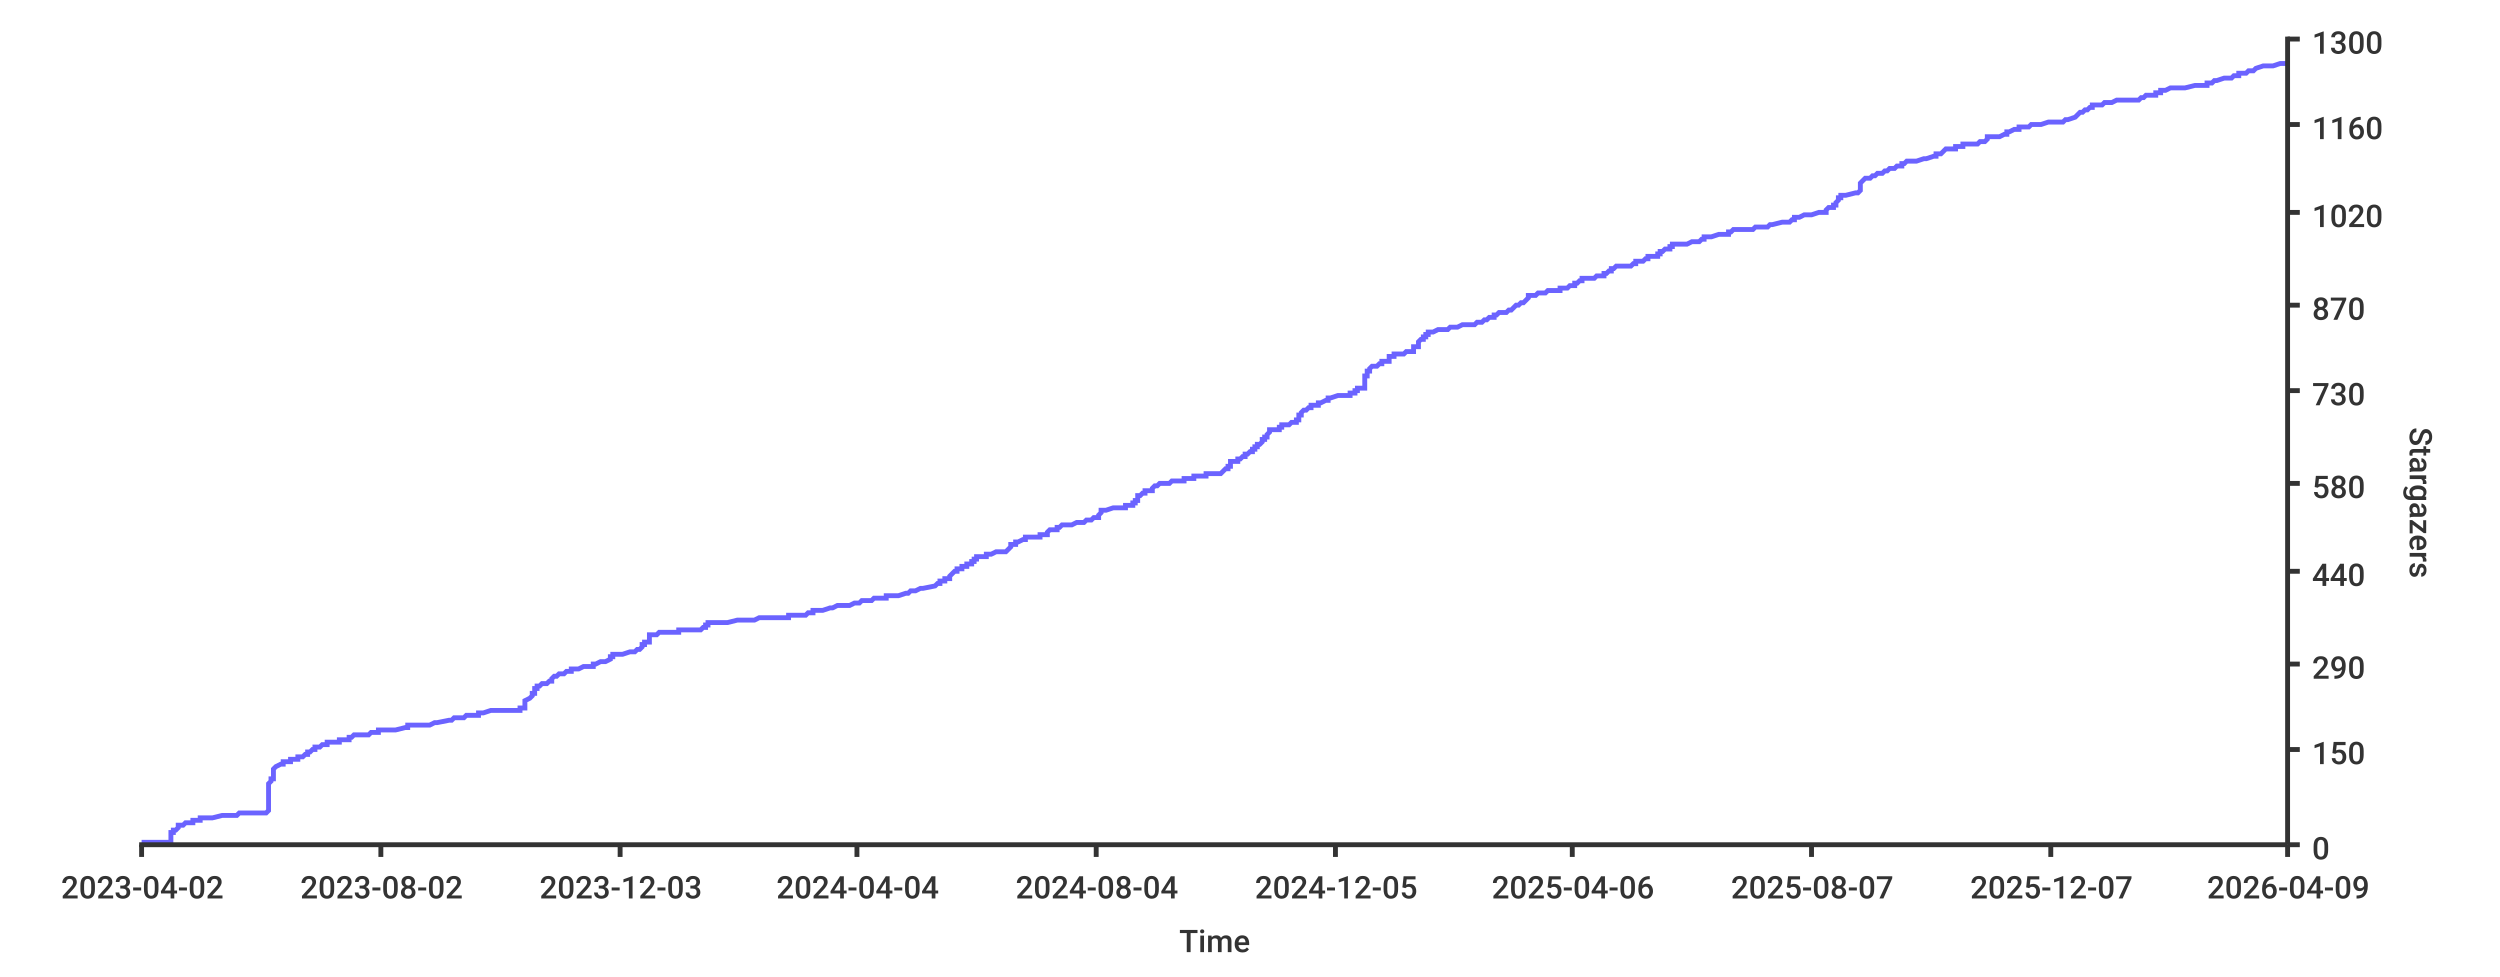
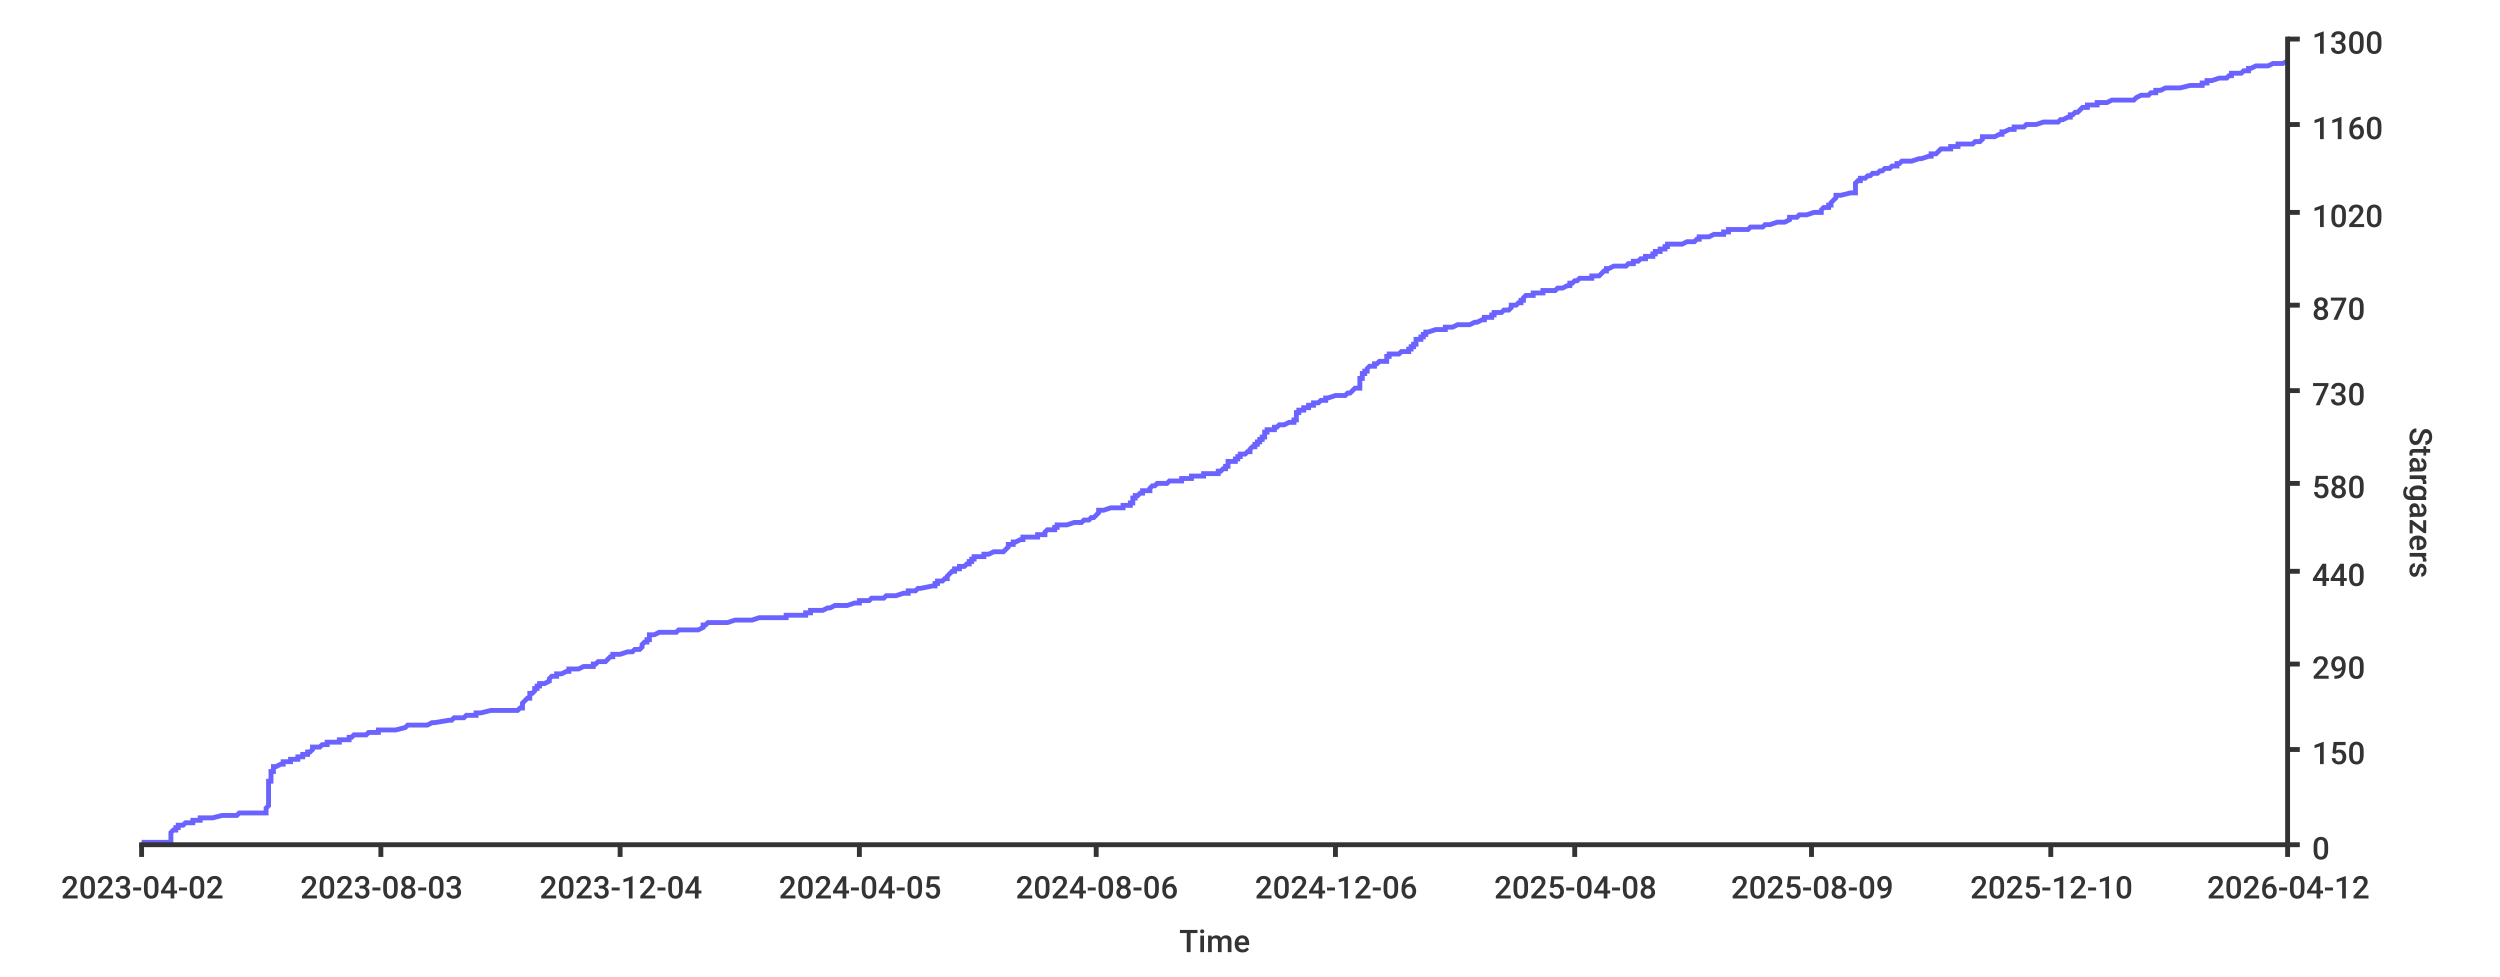
- <svg xmlns="http://www.w3.org/2000/svg" height="400px" width="1024px">
+ <svg xmlns="http://www.w3.org/2000/svg" width="1024px" height="400px">
  <style type="text/css">
path { fill: none; stroke: rgb(51,51,51); }
path.series { stroke: #6b63ff; }
rect.background { fill: rgb(255,255,255); stroke: none; }

text {
	stroke-width: 0;
	stroke: none;
	fill: rgba(51,51,51,1.0);
	font-size: 12.8px;
	font-family: 'Roboto Medium', sans-serif;
}
</style>
-   <rect x="0" y="0" width="1024px" height="400px" class="background" rx="8" />
-   <path stroke-width="2" class="series" d="M 58 345 L 60 345 L 70 345 L 70 344 L 70 344 L 70 344 L 70 344 L 70 343 L 70 343 L 70 343 L 70 343 L 70 342 L 70 342 L 70 342 L 70 342 L 70 341 L 70 341 L 71 341 L 71 341 L 71 340 L 71 340 L 71 340 L 72 340 L 73 339 L 73 339 L 73 339 L 73 339 L 73 338 L 75 338 L 75 338 L 75 338 L 76 337 L 79 337 L 79 337 L 79 337 L 79 336 L 79 336 L 81 336 L 82 336 L 82 335 L 84 335 L 86 335 L 87 335 L 91 334 L 93 334 L 95 334 L 97 334 L 98 333 L 108 333 L 108 333 L 109 333 L 110 332 L 110 332 L 110 332 L 110 332 L 110 331 L 110 331 L 110 331 L 110 331 L 110 330 L 110 330 L 110 330 L 110 330 L 110 329 L 110 329 L 110 329 L 110 328 L 110 328 L 110 328 L 110 328 L 110 327 L 110 327 L 110 327 L 110 327 L 110 326 L 110 326 L 110 326 L 110 326 L 110 325 L 110 325 L 110 325 L 110 325 L 110 324 L 110 324 L 110 324 L 110 324 L 110 323 L 110 323 L 110 323 L 110 323 L 110 322 L 110 322 L 110 322 L 110 322 L 110 321 L 110 321 L 110 321 L 110 321 L 111 320 L 111 320 L 111 320 L 111 320 L 111 319 L 111 319 L 112 319 L 112 319 L 112 318 L 112 318 L 112 318 L 112 318 L 112 317 L 112 317 L 112 317 L 112 317 L 112 316 L 112 316 L 112 316 L 112 316 L 112 315 L 112 315 L 112 315 L 112 315 L 113 314 L 113 314 L 113 314 L 113 314 L 115 313 L 115 313 L 115 313 L 116 313 L 116 312 L 117 312 L 119 312 L 119 311 L 120 311 L 121 311 L 122 311 L 122 310 L 122 310 L 124 310 L 124 310 L 125 309 L 125 309 L 126 309 L 126 309 L 126 308 L 126 308 L 126 308 L 127 308 L 128 307 L 128 307 L 128 307 L 129 307 L 129 306 L 129 306 L 130 306 L 131 306 L 132 305 L 133 305 L 133 305 L 134 305 L 134 304 L 134 304 L 135 304 L 139 304 L 139 303 L 140 303 L 143 303 L 143 303 L 143 302 L 144 302 L 144 302 L 144 302 L 145 301 L 146 301 L 146 301 L 151 301 L 152 300 L 153 300 L 154 300 L 155 300 L 155 299 L 156 299 L 159 299 L 162 299 L 166 298 L 167 298 L 167 298 L 167 298 L 167 297 L 173 297 L 176 297 L 176 297 L 178 296 L 178 296 L 179 296 L 184 295 L 184 295 L 185 295 L 185 295 L 186 294 L 188 294 L 189 294 L 190 294 L 191 293 L 195 293 L 195 293 L 196 293 L 196 292 L 196 292 L 196 292 L 198 292 L 201 291 L 208 291 L 211 291 L 213 291 L 213 290 L 215 290 L 215 290 L 215 290 L 215 289 L 215 289 L 215 289 L 215 289 L 215 288 L 215 288 L 215 288 L 215 288 L 215 287 L 215 287 L 215 287 L 215 287 L 217 286 L 217 286 L 217 286 L 217 286 L 218 285 L 218 285 L 218 285 L 218 285 L 218 284 L 218 284 L 218 284 L 219 284 L 219 283 L 219 283 L 219 283 L 219 283 L 219 282 L 220 282 L 220 282 L 220 282 L 220 281 L 221 281 L 221 281 L 221 281 L 222 280 L 222 280 L 223 280 L 224 280 L 225 279 L 225 279 L 226 279 L 226 278 L 226 278 L 226 278 L 226 278 L 227 277 L 227 277 L 228 277 L 228 277 L 229 276 L 230 276 L 231 276 L 231 276 L 232 275 L 233 275 L 233 275 L 234 275 L 234 274 L 236 274 L 237 274 L 237 274 L 239 273 L 240 273 L 243 273 L 243 273 L 243 272 L 244 272 L 244 272 L 244 272 L 246 271 L 247 271 L 248 271 L 248 271 L 250 270 L 250 270 L 250 270 L 250 270 L 250 269 L 250 269 L 251 269 L 251 269 L 251 268 L 251 268 L 252 268 L 255 268 L 258 267 L 258 267 L 258 267 L 260 267 L 261 266 L 261 266 L 262 266 L 262 266 L 263 265 L 263 265 L 263 265 L 263 265 L 263 264 L 263 264 L 264 264 L 264 264 L 264 263 L 266 263 L 266 263 L 266 262 L 266 262 L 266 262 L 266 262 L 266 261 L 266 261 L 266 261 L 266 261 L 266 260 L 266 260 L 266 260 L 269 260 L 270 259 L 270 259 L 271 259 L 278 259 L 278 258 L 280 258 L 282 258 L 287 258 L 288 257 L 288 257 L 289 257 L 289 257 L 289 256 L 289 256 L 289 256 L 290 256 L 290 255 L 295 255 L 297 255 L 298 255 L 302 254 L 305 254 L 307 254 L 309 254 L 311 253 L 311 253 L 317 253 L 323 253 L 323 252 L 327 252 L 327 252 L 330 252 L 331 251 L 333 251 L 333 251 L 333 251 L 333 250 L 335 250 L 336 250 L 337 250 L 340 249 L 340 249 L 341 249 L 341 249 L 343 248 L 345 248 L 345 248 L 348 248 L 350 247 L 351 247 L 352 247 L 352 247 L 353 246 L 355 246 L 357 246 L 358 245 L 360 245 L 360 245 L 363 245 L 363 244 L 365 244 L 368 244 L 368 244 L 371 243 L 371 243 L 371 243 L 372 243 L 373 242 L 374 242 L 374 242 L 375 242 L 377 241 L 378 241 L 378 241 L 378 241 L 383 240 L 383 240 L 383 240 L 383 240 L 384 239 L 384 239 L 384 239 L 385 239 L 385 238 L 386 238 L 386 238 L 387 238 L 387 237 L 388 237 L 388 237 L 389 237 L 389 236 L 389 236 L 389 236 L 389 236 L 390 235 L 390 235 L 390 235 L 390 235 L 391 234 L 392 234 L 392 234 L 392 234 L 392 233 L 393 233 L 393 233 L 394 233 L 394 232 L 395 232 L 395 232 L 396 232 L 396 231 L 397 231 L 398 231 L 398 231 L 398 230 L 399 230 L 399 230 L 399 229 L 399 229 L 399 229 L 400 229 L 400 228 L 402 228 L 403 228 L 404 228 L 404 227 L 405 227 L 406 227 L 406 227 L 408 226 L 409 226 L 411 226 L 412 226 L 413 225 L 413 225 L 413 225 L 413 225 L 414 224 L 414 224 L 414 224 L 414 224 L 414 223 L 415 223 L 415 223 L 416 223 L 416 222 L 416 222 L 417 222 L 417 222 L 419 221 L 419 221 L 419 221 L 420 221 L 420 220 L 422 220 L 426 220 L 426 220 L 426 219 L 426 219 L 427 219 L 429 219 L 429 218 L 429 218 L 429 218 L 429 218 L 430 217 L 432 217 L 433 217 L 433 217 L 433 216 L 434 216 L 434 216 L 434 216 L 435 215 L 436 215 L 439 215 L 439 215 L 441 214 L 441 214 L 442 214 L 444 214 L 445 213 L 446 213 L 447 213 L 448 212 L 449 212 L 449 212 L 450 212 L 450 211 L 450 211 L 450 211 L 450 211 L 451 210 L 451 210 L 451 210 L 451 210 L 451 209 L 452 209 L 453 209 L 453 209 L 456 208 L 456 208 L 459 208 L 461 208 L 461 207 L 461 207 L 462 207 L 464 207 L 464 206 L 464 206 L 465 206 L 465 206 L 465 205 L 465 205 L 465 205 L 466 205 L 466 204 L 466 204 L 466 204 L 466 204 L 466 203 L 466 203 L 467 203 L 467 203 L 468 202 L 468 202 L 469 202 L 469 202 L 469 201 L 469 201 L 470 201 L 472 201 L 472 200 L 472 200 L 472 200 L 472 200 L 473 199 L 473 199 L 473 199 L 474 199 L 475 198 L 477 198 L 479 198 L 479 198 L 480 197 L 482 197 L 485 197 L 485 196 L 487 196 L 489 196 L 489 196 L 489 195 L 493 195 L 493 195 L 494 195 L 494 194 L 494 194 L 500 194 L 500 194 L 501 193 L 501 193 L 501 193 L 501 193 L 502 192 L 502 192 L 502 192 L 503 192 L 503 191 L 503 191 L 504 191 L 504 191 L 504 190 L 504 190 L 504 190 L 504 190 L 504 189 L 505 189 L 506 189 L 507 189 L 507 188 L 507 188 L 508 188 L 508 188 L 509 187 L 509 187 L 510 187 L 510 187 L 510 186 L 510 186 L 511 186 L 511 186 L 512 185 L 512 185 L 513 185 L 513 185 L 513 184 L 513 184 L 514 184 L 514 184 L 514 183 L 514 183 L 514 183 L 515 183 L 515 182 L 516 182 L 516 182 L 516 182 L 517 181 L 517 181 L 517 181 L 517 181 L 517 180 L 517 180 L 518 180 L 518 179 L 518 179 L 519 179 L 519 179 L 519 178 L 519 178 L 519 178 L 519 178 L 520 177 L 520 177 L 520 177 L 520 177 L 520 176 L 521 176 L 522 176 L 524 176 L 524 175 L 524 175 L 524 175 L 525 175 L 525 174 L 526 174 L 526 174 L 528 174 L 529 173 L 529 173 L 530 173 L 531 173 L 531 172 L 532 172 L 532 172 L 532 172 L 532 171 L 532 171 L 532 171 L 532 171 L 532 170 L 532 170 L 533 170 L 533 170 L 533 169 L 533 169 L 533 169 L 533 169 L 534 168 L 534 168 L 534 168 L 535 168 L 536 167 L 536 167 L 536 167 L 537 167 L 537 166 L 537 166 L 540 166 L 540 166 L 540 165 L 540 165 L 540 165 L 541 165 L 543 164 L 543 164 L 544 164 L 544 163 L 544 163 L 545 163 L 545 163 L 548 162 L 550 162 L 552 162 L 553 162 L 553 161 L 554 161 L 555 161 L 555 161 L 555 160 L 555 160 L 555 160 L 556 160 L 556 159 L 556 159 L 557 159 L 559 159 L 559 158 L 559 158 L 559 158 L 559 158 L 559 157 L 559 157 L 559 157 L 559 157 L 559 156 L 559 156 L 559 156 L 559 156 L 559 155 L 559 155 L 559 155 L 559 155 L 559 154 L 560 154 L 560 154 L 560 154 L 560 153 L 560 153 L 560 153 L 560 153 L 560 152 L 560 152 L 561 152 L 561 152 L 561 151 L 561 151 L 561 151 L 561 151 L 562 150 L 563 150 L 564 150 L 564 150 L 565 149 L 565 149 L 566 149 L 566 149 L 566 148 L 568 148 L 568 148 L 569 148 L 569 147 L 569 147 L 569 147 L 569 146 L 569 146 L 569 146 L 571 146 L 571 145 L 571 145 L 573 145 L 575 145 L 576 144 L 577 144 L 578 144 L 579 144 L 579 143 L 579 143 L 579 143 L 579 143 L 579 142 L 580 142 L 580 142 L 581 142 L 581 141 L 581 141 L 581 141 L 581 141 L 581 140 L 581 140 L 581 140 L 581 140 L 582 139 L 582 139 L 582 139 L 583 139 L 583 138 L 584 138 L 584 138 L 584 138 L 584 137 L 585 137 L 585 137 L 585 137 L 585 136 L 586 136 L 586 136 L 587 136 L 589 135 L 591 135 L 593 135 L 593 135 L 594 134 L 596 134 L 596 134 L 597 134 L 599 133 L 602 133 L 603 133 L 604 133 L 605 132 L 607 132 L 607 132 L 607 132 L 608 131 L 609 131 L 609 131 L 610 130 L 611 130 L 612 130 L 612 130 L 612 129 L 613 129 L 613 129 L 613 129 L 614 128 L 616 128 L 616 128 L 617 128 L 618 127 L 618 127 L 619 127 L 619 127 L 620 126 L 620 126 L 620 126 L 620 126 L 621 125 L 622 125 L 622 125 L 622 125 L 623 124 L 623 124 L 624 124 L 624 124 L 625 123 L 625 123 L 625 123 L 625 123 L 626 122 L 626 122 L 626 122 L 626 122 L 626 121 L 627 121 L 628 121 L 629 121 L 630 120 L 632 120 L 632 120 L 633 120 L 634 119 L 635 119 L 637 119 L 639 119 L 639 118 L 640 118 L 641 118 L 642 118 L 643 117 L 645 117 L 645 117 L 645 117 L 645 116 L 645 116 L 645 116 L 646 116 L 647 115 L 647 115 L 648 115 L 648 115 L 648 114 L 653 114 L 653 114 L 654 113 L 655 113 L 656 113 L 657 113 L 657 112 L 658 112 L 658 112 L 658 112 L 659 111 L 659 111 L 659 111 L 660 111 L 660 110 L 660 110 L 661 110 L 661 110 L 662 109 L 664 109 L 665 109 L 668 109 L 669 108 L 669 108 L 670 108 L 670 108 L 670 107 L 670 107 L 671 107 L 673 107 L 674 106 L 675 106 L 675 106 L 675 106 L 675 105 L 677 105 L 678 105 L 679 105 L 679 104 L 679 104 L 680 104 L 680 104 L 680 103 L 680 103 L 681 103 L 681 103 L 682 102 L 683 102 L 683 102 L 684 102 L 684 101 L 684 101 L 684 101 L 685 101 L 685 100 L 687 100 L 690 100 L 691 100 L 693 99 L 694 99 L 696 99 L 696 99 L 697 98 L 697 98 L 698 98 L 698 97 L 699 97 L 701 97 L 701 97 L 704 96 L 708 96 L 708 96 L 708 96 L 708 95 L 708 95 L 709 95 L 709 95 L 710 94 L 716 94 L 718 94 L 718 94 L 719 93 L 721 93 L 722 93 L 724 93 L 725 92 L 725 92 L 725 92 L 726 92 L 730 91 L 731 91 L 732 91 L 733 91 L 734 90 L 735 90 L 735 90 L 735 90 L 735 89 L 736 89 L 736 89 L 737 89 L 739 88 L 740 88 L 741 88 L 742 88 L 745 87 L 746 87 L 746 87 L 748 87 L 748 86 L 748 86 L 748 86 L 748 86 L 749 85 L 749 85 L 750 85 L 751 85 L 751 84 L 752 84 L 752 84 L 752 84 L 752 83 L 752 83 L 752 83 L 752 83 L 753 82 L 753 82 L 753 82 L 753 82 L 753 81 L 754 81 L 754 81 L 754 80 L 754 80 L 754 80 L 756 80 L 760 79 L 760 79 L 761 79 L 761 79 L 762 78 L 762 78 L 762 78 L 762 78 L 762 77 L 762 77 L 762 77 L 762 77 L 762 76 L 762 76 L 762 76 L 762 76 L 762 75 L 762 75 L 762 75 L 762 75 L 763 74 L 763 74 L 763 74 L 763 74 L 764 73 L 764 73 L 765 73 L 766 73 L 767 72 L 767 72 L 768 72 L 768 72 L 769 71 L 769 71 L 769 71 L 771 71 L 772 70 L 772 70 L 773 70 L 773 70 L 774 69 L 774 69 L 776 69 L 776 69 L 777 68 L 777 68 L 779 68 L 779 68 L 779 67 L 780 67 L 780 67 L 780 67 L 781 66 L 782 66 L 783 66 L 785 66 L 788 65 L 788 65 L 789 65 L 792 64 L 792 64 L 792 64 L 793 64 L 793 63 L 793 63 L 794 63 L 795 63 L 796 62 L 796 62 L 796 62 L 796 62 L 797 61 L 797 61 L 798 61 L 801 61 L 801 60 L 802 60 L 803 60 L 804 60 L 804 59 L 809 59 L 810 59 L 810 59 L 811 58 L 811 58 L 812 58 L 813 58 L 814 57 L 814 57 L 814 57 L 814 57 L 814 56 L 817 56 L 819 56 L 819 56 L 821 55 L 822 55 L 822 55 L 822 55 L 822 54 L 823 54 L 823 54 L 823 54 L 825 53 L 825 53 L 827 53 L 827 53 L 827 52 L 827 52 L 830 52 L 831 52 L 832 51 L 832 51 L 833 51 L 836 51 L 839 50 L 843 50 L 843 50 L 845 50 L 846 49 L 846 49 L 847 49 L 847 49 L 850 48 L 850 48 L 850 48 L 851 47 L 851 47 L 851 47 L 851 47 L 852 46 L 852 46 L 852 46 L 853 46 L 854 45 L 854 45 L 855 45 L 855 45 L 856 44 L 856 44 L 857 44 L 857 44 L 857 43 L 857 43 L 858 43 L 861 43 L 862 42 L 862 42 L 864 42 L 865 42 L 867 41 L 873 41 L 874 41 L 876 41 L 877 40 L 877 40 L 878 40 L 878 40 L 879 39 L 880 39 L 881 39 L 883 39 L 883 38 L 884 38 L 884 38 L 885 38 L 885 37 L 886 37 L 886 37 L 887 37 L 889 36 L 889 36 L 889 36 L 895 36 L 899 35 L 899 35 L 902 35 L 904 35 L 904 34 L 905 34 L 906 34 L 906 34 L 907 33 L 907 33 L 908 33 L 908 33 L 911 32 L 913 32 L 914 32 L 915 31 L 916 31 L 916 31 L 917 31 L 917 30 L 917 30 L 919 30 L 920 30 L 921 29 L 922 29 L 923 29 L 923 29 L 924 28 L 924 28 L 924 28 L 924 28 L 927 27 L 929 27 L 930 27 L 931 27 L 934 26 L 934 26 L 936 26 L 937 26" />
-   <path stroke-width="2" d="M 937 346 L 937 15" />
+   <rect height="400px" class="background" rx="8" x="0" y="0" width="1024px" />
+   <path stroke-width="2" class="series" d="M 58 345 L 60 345 L 70 345 L 70 344 L 70 344 L 70 344 L 70 344 L 70 343 L 70 343 L 70 343 L 70 343 L 70 342 L 70 342 L 70 342 L 70 342 L 70 341 L 70 341 L 70 341 L 70 341 L 71 340 L 71 340 L 71 340 L 72 340 L 72 339 L 73 339 L 73 339 L 73 339 L 73 338 L 74 338 L 75 338 L 75 338 L 76 337 L 79 337 L 79 337 L 79 337 L 79 336 L 79 336 L 81 336 L 82 336 L 82 335 L 84 335 L 86 335 L 87 335 L 91 334 L 93 334 L 95 334 L 97 334 L 98 333 L 108 333 L 108 333 L 109 333 L 109 332 L 109 332 L 109 332 L 109 332 L 109 331 L 109 331 L 109 331 L 109 331 L 110 330 L 110 330 L 110 330 L 110 330 L 110 329 L 110 329 L 110 329 L 110 328 L 110 328 L 110 328 L 110 328 L 110 327 L 110 327 L 110 327 L 110 327 L 110 326 L 110 326 L 110 326 L 110 326 L 110 325 L 110 325 L 110 325 L 110 325 L 110 324 L 110 324 L 110 324 L 110 324 L 110 323 L 110 323 L 110 323 L 110 323 L 110 322 L 110 322 L 110 322 L 110 322 L 110 321 L 110 321 L 110 321 L 110 321 L 110 320 L 111 320 L 111 320 L 111 320 L 111 319 L 111 319 L 111 319 L 111 319 L 111 318 L 111 318 L 111 318 L 111 318 L 111 317 L 111 317 L 111 317 L 111 317 L 111 316 L 111 316 L 112 316 L 112 316 L 112 315 L 112 315 L 112 315 L 112 315 L 112 314 L 112 314 L 113 314 L 113 314 L 115 313 L 115 313 L 115 313 L 116 313 L 116 312 L 117 312 L 119 312 L 119 311 L 120 311 L 121 311 L 122 311 L 122 310 L 122 310 L 124 310 L 124 310 L 124 309 L 125 309 L 125 309 L 126 309 L 126 308 L 126 308 L 126 308 L 127 308 L 128 307 L 128 307 L 128 307 L 128 307 L 128 306 L 129 306 L 130 306 L 131 306 L 132 305 L 133 305 L 133 305 L 134 305 L 134 304 L 134 304 L 135 304 L 139 304 L 139 303 L 139 303 L 143 303 L 143 303 L 143 302 L 143 302 L 143 302 L 144 302 L 145 301 L 146 301 L 146 301 L 150 301 L 151 300 L 152 300 L 154 300 L 155 300 L 155 299 L 155 299 L 158 299 L 162 299 L 166 298 L 166 298 L 166 298 L 166 298 L 167 297 L 173 297 L 175 297 L 175 297 L 177 296 L 178 296 L 178 296 L 184 295 L 184 295 L 185 295 L 185 295 L 186 294 L 188 294 L 189 294 L 190 294 L 191 293 L 194 293 L 195 293 L 195 293 L 195 292 L 195 292 L 196 292 L 197 292 L 201 291 L 208 291 L 211 291 L 212 291 L 213 290 L 214 290 L 214 290 L 214 290 L 214 289 L 214 289 L 214 289 L 214 289 L 214 288 L 214 288 L 214 288 L 214 288 L 215 287 L 215 287 L 215 287 L 215 287 L 216 286 L 216 286 L 217 286 L 217 286 L 217 285 L 217 285 L 217 285 L 217 285 L 217 284 L 218 284 L 218 284 L 218 284 L 219 283 L 219 283 L 219 283 L 219 283 L 219 282 L 219 282 L 220 282 L 220 282 L 220 281 L 220 281 L 221 281 L 221 281 L 221 280 L 222 280 L 222 280 L 223 280 L 225 279 L 225 279 L 225 279 L 225 278 L 225 278 L 225 278 L 225 278 L 226 277 L 227 277 L 228 277 L 228 277 L 228 276 L 229 276 L 230 276 L 230 276 L 232 275 L 232 275 L 232 275 L 233 275 L 233 274 L 236 274 L 236 274 L 237 274 L 239 273 L 240 273 L 242 273 L 243 273 L 243 272 L 243 272 L 244 272 L 244 272 L 245 271 L 247 271 L 248 271 L 248 271 L 249 270 L 249 270 L 249 270 L 249 270 L 250 269 L 250 269 L 250 269 L 251 269 L 251 268 L 251 268 L 251 268 L 254 268 L 257 267 L 257 267 L 257 267 L 259 267 L 260 266 L 261 266 L 261 266 L 262 266 L 263 265 L 263 265 L 263 265 L 263 265 L 263 264 L 263 264 L 263 264 L 263 264 L 264 263 L 265 263 L 265 263 L 265 262 L 265 262 L 265 262 L 266 262 L 266 261 L 266 261 L 266 261 L 266 261 L 266 260 L 266 260 L 266 260 L 268 260 L 270 259 L 270 259 L 270 259 L 277 259 L 278 258 L 280 258 L 281 258 L 286 258 L 288 257 L 288 257 L 288 257 L 288 257 L 288 256 L 288 256 L 288 256 L 289 256 L 290 255 L 294 255 L 296 255 L 298 255 L 301 254 L 304 254 L 306 254 L 308 254 L 311 253 L 311 253 L 316 253 L 322 253 L 322 252 L 326 252 L 326 252 L 330 252 L 330 251 L 332 251 L 332 251 L 332 251 L 332 250 L 334 250 L 335 250 L 337 250 L 339 249 L 339 249 L 340 249 L 340 249 L 342 248 L 345 248 L 345 248 L 347 248 L 350 247 L 350 247 L 351 247 L 352 247 L 352 246 L 354 246 L 356 246 L 357 245 L 359 245 L 359 245 L 362 245 L 363 244 L 364 244 L 367 244 L 367 244 L 370 243 L 370 243 L 371 243 L 372 243 L 372 242 L 373 242 L 373 242 L 375 242 L 376 241 L 377 241 L 377 241 L 377 241 L 382 240 L 382 240 L 382 240 L 383 240 L 383 239 L 383 239 L 383 239 L 384 239 L 384 238 L 385 238 L 385 238 L 386 238 L 387 237 L 387 237 L 387 237 L 388 237 L 388 236 L 388 236 L 388 236 L 388 236 L 389 235 L 389 235 L 389 235 L 389 235 L 390 234 L 391 234 L 391 234 L 391 234 L 391 233 L 392 233 L 392 233 L 393 233 L 393 232 L 394 232 L 395 232 L 395 232 L 396 231 L 396 231 L 397 231 L 397 231 L 397 230 L 398 230 L 398 230 L 398 229 L 398 229 L 398 229 L 399 229 L 399 228 L 401 228 L 402 228 L 403 228 L 403 227 L 404 227 L 405 227 L 405 227 L 407 226 L 408 226 L 410 226 L 411 226 L 412 225 L 412 225 L 412 225 L 412 225 L 413 224 L 413 224 L 413 224 L 413 224 L 413 223 L 414 223 L 414 223 L 415 223 L 415 222 L 415 222 L 416 222 L 416 222 L 418 221 L 418 221 L 418 221 L 419 221 L 419 220 L 421 220 L 425 220 L 425 220 L 425 219 L 425 219 L 426 219 L 428 219 L 428 218 L 428 218 L 428 218 L 428 218 L 429 217 L 431 217 L 432 217 L 432 217 L 432 216 L 433 216 L 433 216 L 433 216 L 433 215 L 435 215 L 437 215 L 437 215 L 440 214 L 440 214 L 441 214 L 443 214 L 444 213 L 445 213 L 446 213 L 447 212 L 448 212 L 448 212 L 448 212 L 449 211 L 449 211 L 449 211 L 449 211 L 450 210 L 450 210 L 450 210 L 450 210 L 450 209 L 451 209 L 452 209 L 452 209 L 455 208 L 455 208 L 458 208 L 460 208 L 460 207 L 460 207 L 461 207 L 463 207 L 463 206 L 463 206 L 464 206 L 464 206 L 464 205 L 464 205 L 464 205 L 464 205 L 464 204 L 464 204 L 464 204 L 465 204 L 465 203 L 465 203 L 466 203 L 466 203 L 467 202 L 467 202 L 468 202 L 468 202 L 468 201 L 468 201 L 469 201 L 471 201 L 471 200 L 471 200 L 471 200 L 471 200 L 472 199 L 472 199 L 472 199 L 473 199 L 474 198 L 476 198 L 477 198 L 478 198 L 479 197 L 481 197 L 484 197 L 484 196 L 485 196 L 488 196 L 488 196 L 488 195 L 491 195 L 492 195 L 493 195 L 493 194 L 493 194 L 499 194 L 499 194 L 499 193 L 499 193 L 500 193 L 500 193 L 501 192 L 501 192 L 501 192 L 502 192 L 502 191 L 502 191 L 503 191 L 503 191 L 503 190 L 503 190 L 503 190 L 503 190 L 503 189 L 504 189 L 505 189 L 506 189 L 506 188 L 506 188 L 506 188 L 507 188 L 507 187 L 508 187 L 508 187 L 508 187 L 508 186 L 508 186 L 510 186 L 510 186 L 511 185 L 511 185 L 511 185 L 512 185 L 512 184 L 512 184 L 512 184 L 512 184 L 513 183 L 513 183 L 513 183 L 514 183 L 514 182 L 515 182 L 515 182 L 515 182 L 515 181 L 515 181 L 516 181 L 516 181 L 516 180 L 516 180 L 517 180 L 517 179 L 517 179 L 518 179 L 518 179 L 518 178 L 518 178 L 518 178 L 518 178 L 518 177 L 519 177 L 519 177 L 519 177 L 519 176 L 520 176 L 521 176 L 522 176 L 522 175 L 522 175 L 523 175 L 523 175 L 524 174 L 524 174 L 525 174 L 526 174 L 528 173 L 528 173 L 529 173 L 530 173 L 530 172 L 530 172 L 530 172 L 531 172 L 531 171 L 531 171 L 531 171 L 531 171 L 531 170 L 531 170 L 531 170 L 531 170 L 531 169 L 532 169 L 532 169 L 532 169 L 532 168 L 533 168 L 533 168 L 534 168 L 534 167 L 535 167 L 535 167 L 536 167 L 536 166 L 536 166 L 538 166 L 538 166 L 538 165 L 538 165 L 539 165 L 540 165 L 541 164 L 542 164 L 543 164 L 543 163 L 543 163 L 543 163 L 544 163 L 547 162 L 549 162 L 550 162 L 551 162 L 552 161 L 553 161 L 553 161 L 553 161 L 554 160 L 554 160 L 554 160 L 554 160 L 555 159 L 555 159 L 556 159 L 557 159 L 557 158 L 557 158 L 557 158 L 557 158 L 557 157 L 557 157 L 557 157 L 557 157 L 557 156 L 557 156 L 557 156 L 557 156 L 557 155 L 558 155 L 558 155 L 558 155 L 558 154 L 558 154 L 558 154 L 558 154 L 558 153 L 558 153 L 558 153 L 559 153 L 559 152 L 559 152 L 560 152 L 560 152 L 560 151 L 560 151 L 560 151 L 560 151 L 561 150 L 562 150 L 563 150 L 563 150 L 563 149 L 564 149 L 564 149 L 564 149 L 565 148 L 566 148 L 567 148 L 568 148 L 568 147 L 568 147 L 568 147 L 568 146 L 568 146 L 568 146 L 569 146 L 569 145 L 569 145 L 572 145 L 573 145 L 574 144 L 576 144 L 577 144 L 577 144 L 577 143 L 577 143 L 577 143 L 578 143 L 578 142 L 578 142 L 579 142 L 579 142 L 579 141 L 580 141 L 580 141 L 580 141 L 580 140 L 580 140 L 580 140 L 580 140 L 580 139 L 580 139 L 581 139 L 582 139 L 582 138 L 582 138 L 582 138 L 583 138 L 583 137 L 583 137 L 584 137 L 584 137 L 584 136 L 584 136 L 585 136 L 585 136 L 588 135 L 589 135 L 591 135 L 592 135 L 592 134 L 594 134 L 595 134 L 595 134 L 597 133 L 601 133 L 601 133 L 602 133 L 604 132 L 605 132 L 605 132 L 605 132 L 607 131 L 607 131 L 608 131 L 608 130 L 609 130 L 610 130 L 611 130 L 611 129 L 611 129 L 611 129 L 612 129 L 612 128 L 615 128 L 615 128 L 615 128 L 616 127 L 616 127 L 617 127 L 618 127 L 619 126 L 619 126 L 619 126 L 619 126 L 619 125 L 620 125 L 620 125 L 621 125 L 622 124 L 622 124 L 622 124 L 623 124 L 623 123 L 623 123 L 623 123 L 624 123 L 624 122 L 624 122 L 624 122 L 624 122 L 625 121 L 625 121 L 627 121 L 628 121 L 628 120 L 630 120 L 631 120 L 632 120 L 632 119 L 634 119 L 635 119 L 637 119 L 638 118 L 639 118 L 639 118 L 640 118 L 642 117 L 643 117 L 643 117 L 643 117 L 643 116 L 643 116 L 643 116 L 644 116 L 645 115 L 646 115 L 646 115 L 646 115 L 647 114 L 651 114 L 652 114 L 652 113 L 653 113 L 655 113 L 655 113 L 656 112 L 656 112 L 656 112 L 656 112 L 657 111 L 658 111 L 658 111 L 658 111 L 658 110 L 658 110 L 659 110 L 659 110 L 661 109 L 663 109 L 663 109 L 666 109 L 667 108 L 667 108 L 668 108 L 669 108 L 669 107 L 669 107 L 669 107 L 671 107 L 672 106 L 673 106 L 673 106 L 674 106 L 674 105 L 675 105 L 676 105 L 677 105 L 677 104 L 678 104 L 678 104 L 678 104 L 678 103 L 678 103 L 679 103 L 680 103 L 680 102 L 681 102 L 681 102 L 682 102 L 682 101 L 682 101 L 683 101 L 683 101 L 683 100 L 685 100 L 689 100 L 689 100 L 691 99 L 692 99 L 694 99 L 694 99 L 695 98 L 695 98 L 696 98 L 696 97 L 697 97 L 699 97 L 700 97 L 702 96 L 706 96 L 706 96 L 706 96 L 706 95 L 706 95 L 708 95 L 708 95 L 708 94 L 714 94 L 716 94 L 716 94 L 717 93 L 719 93 L 721 93 L 722 93 L 723 92 L 723 92 L 724 92 L 725 92 L 728 91 L 729 91 L 730 91 L 731 91 L 733 90 L 733 90 L 733 90 L 733 90 L 733 89 L 734 89 L 734 89 L 736 89 L 737 88 L 738 88 L 739 88 L 740 88 L 743 87 L 744 87 L 744 87 L 746 87 L 746 86 L 746 86 L 746 86 L 746 86 L 747 85 L 747 85 L 748 85 L 749 85 L 749 84 L 750 84 L 750 84 L 750 84 L 750 83 L 750 83 L 750 83 L 750 83 L 751 82 L 751 82 L 751 82 L 751 82 L 752 81 L 752 81 L 752 81 L 752 80 L 752 80 L 753 80 L 754 80 L 758 79 L 758 79 L 759 79 L 760 79 L 760 78 L 760 78 L 760 78 L 760 78 L 760 77 L 760 77 L 760 77 L 760 77 L 760 76 L 760 76 L 760 76 L 760 76 L 760 75 L 760 75 L 760 75 L 760 75 L 761 74 L 761 74 L 761 74 L 762 74 L 762 73 L 762 73 L 763 73 L 764 73 L 765 72 L 765 72 L 766 72 L 766 72 L 767 71 L 767 71 L 767 71 L 769 71 L 770 70 L 770 70 L 771 70 L 771 70 L 772 69 L 772 69 L 774 69 L 774 69 L 775 68 L 775 68 L 777 68 L 777 68 L 777 67 L 778 67 L 778 67 L 778 67 L 779 66 L 780 66 L 781 66 L 783 66 L 786 65 L 786 65 L 787 65 L 790 64 L 790 64 L 790 64 L 791 64 L 791 63 L 791 63 L 792 63 L 793 63 L 794 62 L 794 62 L 794 62 L 794 62 L 795 61 L 795 61 L 796 61 L 799 61 L 799 60 L 800 60 L 800 60 L 802 60 L 802 59 L 807 59 L 808 59 L 808 59 L 809 58 L 809 58 L 810 58 L 811 58 L 812 57 L 812 57 L 812 57 L 812 57 L 812 56 L 815 56 L 817 56 L 817 56 L 819 55 L 820 55 L 820 55 L 820 55 L 820 54 L 821 54 L 821 54 L 821 54 L 823 53 L 823 53 L 825 53 L 825 53 L 825 52 L 825 52 L 828 52 L 829 52 L 830 51 L 830 51 L 831 51 L 834 51 L 837 50 L 840 50 L 841 50 L 843 50 L 844 49 L 844 49 L 845 49 L 845 49 L 847 48 L 847 48 L 848 48 L 848 47 L 849 47 L 849 47 L 849 47 L 850 46 L 850 46 L 850 46 L 851 46 L 852 45 L 852 45 L 852 45 L 852 45 L 853 44 L 854 44 L 855 44 L 855 44 L 855 43 L 855 43 L 856 43 L 859 43 L 859 42 L 860 42 L 862 42 L 863 42 L 865 41 L 871 41 L 872 41 L 874 41 L 875 40 L 875 40 L 875 40 L 875 40 L 877 39 L 878 39 L 878 39 L 880 39 L 881 38 L 882 38 L 882 38 L 883 38 L 883 37 L 883 37 L 884 37 L 885 37 L 887 36 L 887 36 L 887 36 L 893 36 L 897 35 L 897 35 L 899 35 L 902 35 L 902 34 L 903 34 L 904 34 L 904 34 L 904 33 L 905 33 L 906 33 L 906 33 L 909 32 L 911 32 L 912 32 L 913 31 L 914 31 L 914 31 L 914 31 L 914 30 L 915 30 L 917 30 L 918 30 L 919 29 L 920 29 L 921 29 L 921 29 L 921 28 L 921 28 L 922 28 L 922 28 L 924 27 L 926 27 L 928 27 L 929 27 L 931 26 L 931 26 L 933 26 L 935 26 L 937 25" />
+   <path d="M 937 346 L 937 15" stroke-width="2" />
  <path stroke-width="2" d="M 937 346 L 942 346" />
  <text x="947" y="352">0</text>
-   <path d="M 937 307 L 942 307" stroke-width="2" />
+   <path stroke-width="2" d="M 937 307 L 942 307" />
  <text x="947" y="313">150</text>
-   <path stroke-width="2" d="M 937 272 L 942 272" />
+   <path d="M 937 272 L 942 272" stroke-width="2" />
  <text x="947" y="278">290</text>
  <path stroke-width="2" d="M 937 234 L 942 234" />
  <text x="947" y="240">440</text>
  <path stroke-width="2" d="M 937 198 L 942 198" />
  <text x="947" y="204">580</text>
  <path stroke-width="2" d="M 937 160 L 942 160" />
-   <text x="947" y="166">730</text>
+   <text y="166" x="947">730</text>
  <path stroke-width="2" d="M 937 125 L 942 125" />
  <text x="947" y="131">870</text>
  <path stroke-width="2" d="M 937 87 L 942 87" />
  <text x="947" y="93">1020</text>
  <path stroke-width="2" d="M 937 51 L 942 51" />
  <text x="947" y="57">1160</text>
-   <path stroke-width="2" d="M 937 16 L 942 16" />
+   <path d="M 937 16 L 942 16" stroke-width="2" />
  <text x="947" y="22">1300</text>
-   <text y="175" transform="rotate(90.00,987,175)" x="987">Stargazers</text>
+   <text transform="rotate(90.00,987,175)" x="987" y="175">Stargazers</text>
  <path stroke-width="2" d="M 57 346 L 937 346" />
  <path stroke-width="2" d="M 58 346 L 58 351" />
  <text x="25" y="368">2023-04-02</text>
  <path stroke-width="2" d="M 156 346 L 156 351" />
-   <text x="123" y="368">2023-08-02</text>
+   <text x="123" y="368">2023-08-03</text>
  <path stroke-width="2" d="M 254 346 L 254 351" />
-   <text x="221" y="368">2023-12-03</text>
-   <path stroke-width="2" d="M 351 346 L 351 351" />
-   <text x="318" y="368">2024-04-04</text>
+   <text x="221" y="368">2023-12-04</text>
+   <path stroke-width="2" d="M 352 346 L 352 351" />
+   <text x="319" y="368">2024-04-05</text>
  <path stroke-width="2" d="M 449 346 L 449 351" />
-   <text x="416" y="368">2024-08-04</text>
-   <path d="M 547 346 L 547 351" stroke-width="2" />
-   <text x="514" y="368">2024-12-05</text>
-   <path stroke-width="2" d="M 644 346 L 644 351" />
-   <text x="611" y="368">2025-04-06</text>
+   <text x="416" y="368">2024-08-06</text>
+   <path stroke-width="2" d="M 547 346 L 547 351" />
+   <text x="514" y="368">2024-12-06</text>
+   <path stroke-width="2" d="M 645 346 L 645 351" />
+   <text x="612" y="368">2025-04-08</text>
  <path stroke-width="2" d="M 742 346 L 742 351" />
-   <text x="709" y="368">2025-08-07</text>
+   <text y="368" x="709">2025-08-09</text>
  <path stroke-width="2" d="M 840 346 L 840 351" />
-   <text x="807" y="368">2025-12-07</text>
+   <text y="368" x="807">2025-12-10</text>
  <path stroke-width="2" d="M 937 346 L 937 351" />
-   <text x="904" y="368">2026-04-09</text>
+   <text x="904" y="368">2026-04-12</text>
  <text x="483" y="390">Time</text>
</svg>
